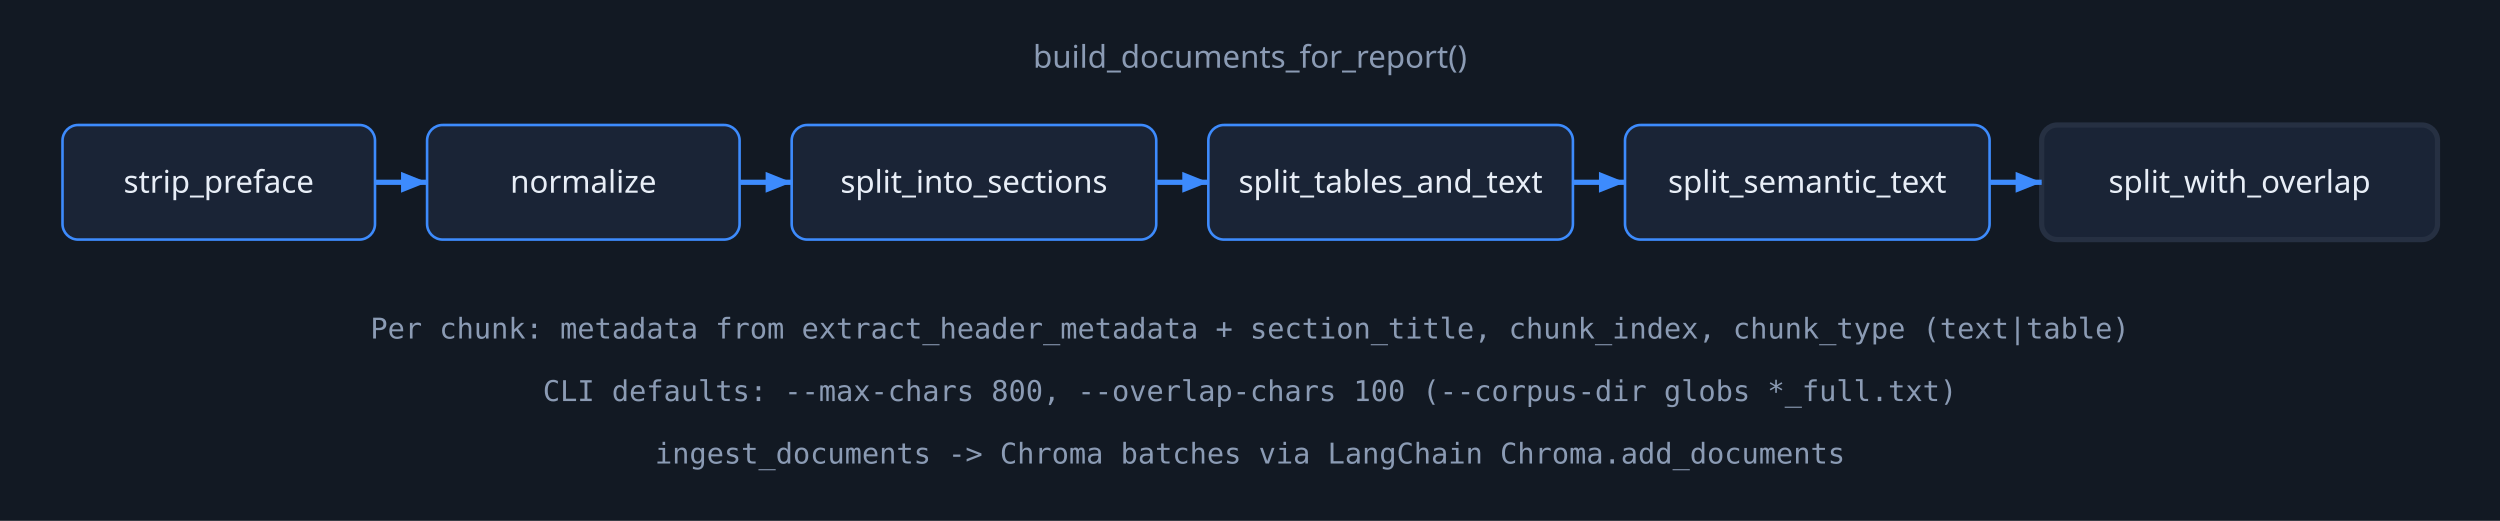
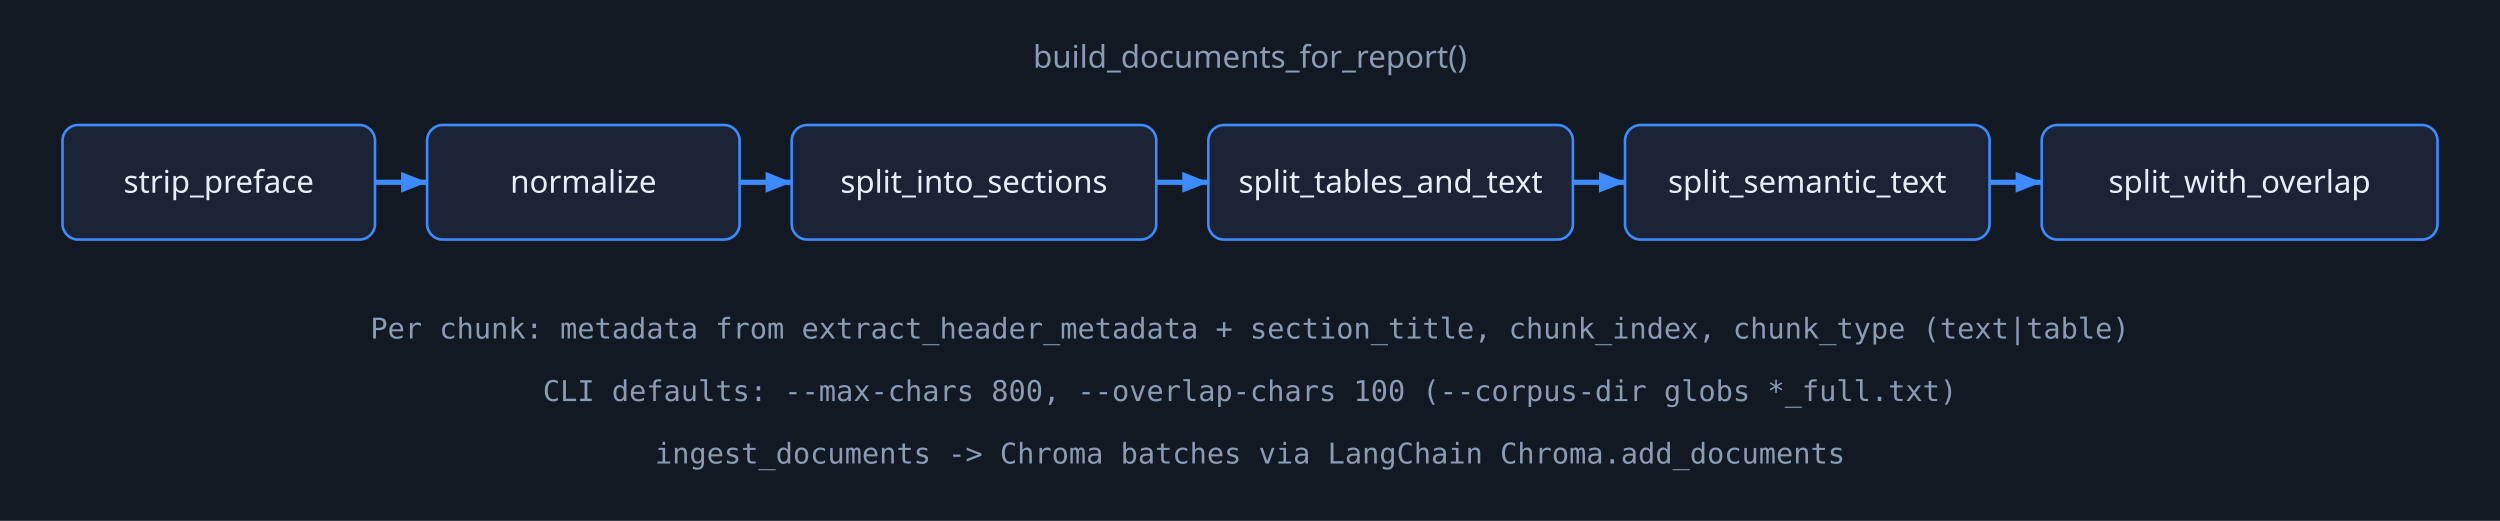
<svg xmlns="http://www.w3.org/2000/svg" viewBox="0 0 960 200" role="img" aria-labelledby="tc">
  <rect width="960" height="200" fill="#121923" />
  <text x="480" y="26" fill="#8b9bb4" font-family="Segoe UI,system-ui,sans-serif" font-size="12" text-anchor="middle">build_documents_for_report()</text>
  <g font-family="Segoe UI,system-ui,sans-serif" font-size="12">
    <rect x="24" y="48" width="120" height="44" rx="6" fill="#1a2436" stroke="#3d8bfd" />
    <text x="84" y="74" fill="#e8eef7" text-anchor="middle">strip_preface</text>
    <rect x="164" y="48" width="120" height="44" rx="6" fill="#1a2436" stroke="#3d8bfd" />
    <text x="224" y="74" fill="#e8eef7" text-anchor="middle">normalize</text>
    <rect x="304" y="48" width="140" height="44" rx="6" fill="#1a2436" stroke="#3d8bfd" />
    <text x="374" y="74" fill="#e8eef7" text-anchor="middle">split_into_sections</text>
    <rect x="464" y="48" width="140" height="44" rx="6" fill="#1a2436" stroke="#3d8bfd" />
    <text x="534" y="74" fill="#e8eef7" text-anchor="middle">split_tables_and_text</text>
    <rect x="624" y="48" width="140" height="44" rx="6" fill="#1a2436" stroke="#3d8bfd" />
    <text x="694" y="74" fill="#e8eef7" text-anchor="middle">split_semantic_text</text>
-     <rect x="784" y="48" width="152" height="44" rx="6" fill="#1a2436" stroke="#263042" stroke-width="2" />
+     <rect x="784" y="48" width="152" height="44" rx="6" fill="#1a2436" stroke="#3d8bfd" />
    <text x="860" y="74" fill="#e8eef7" text-anchor="middle">split_with_overlap</text>
  </g>
  <path d="M144 70 L164 70 M284 70 L304 70 M444 70 L464 70 M604 70 L624 70 M764 70 L784 70" stroke="#3d8bfd" stroke-width="2" />
  <polygon points="154,66 164,70 154,74" fill="#3d8bfd" />
  <polygon points="294,66 304,70 294,74" fill="#3d8bfd" />
  <polygon points="454,66 464,70 454,74" fill="#3d8bfd" />
  <polygon points="614,66 624,70 614,74" fill="#3d8bfd" />
  <polygon points="774,66 784,70 774,74" fill="#3d8bfd" />
  <text x="480" y="130" fill="#8b9bb4" font-family="Consolas,monospace" font-size="11" text-anchor="middle">Per chunk: metadata from extract_header_metadata + section_title, chunk_index, chunk_type (text|table)</text>
  <text x="480" y="154" fill="#8b9bb4" font-family="Consolas,monospace" font-size="11" text-anchor="middle">CLI defaults: --max-chars 800, --overlap-chars 100 (--corpus-dir globs *_full.txt)</text>
  <text x="480" y="178" fill="#8b9bb4" font-family="Consolas,monospace" font-size="11" text-anchor="middle">ingest_documents -&gt; Chroma batches via LangChain Chroma.add_documents</text>
</svg>
